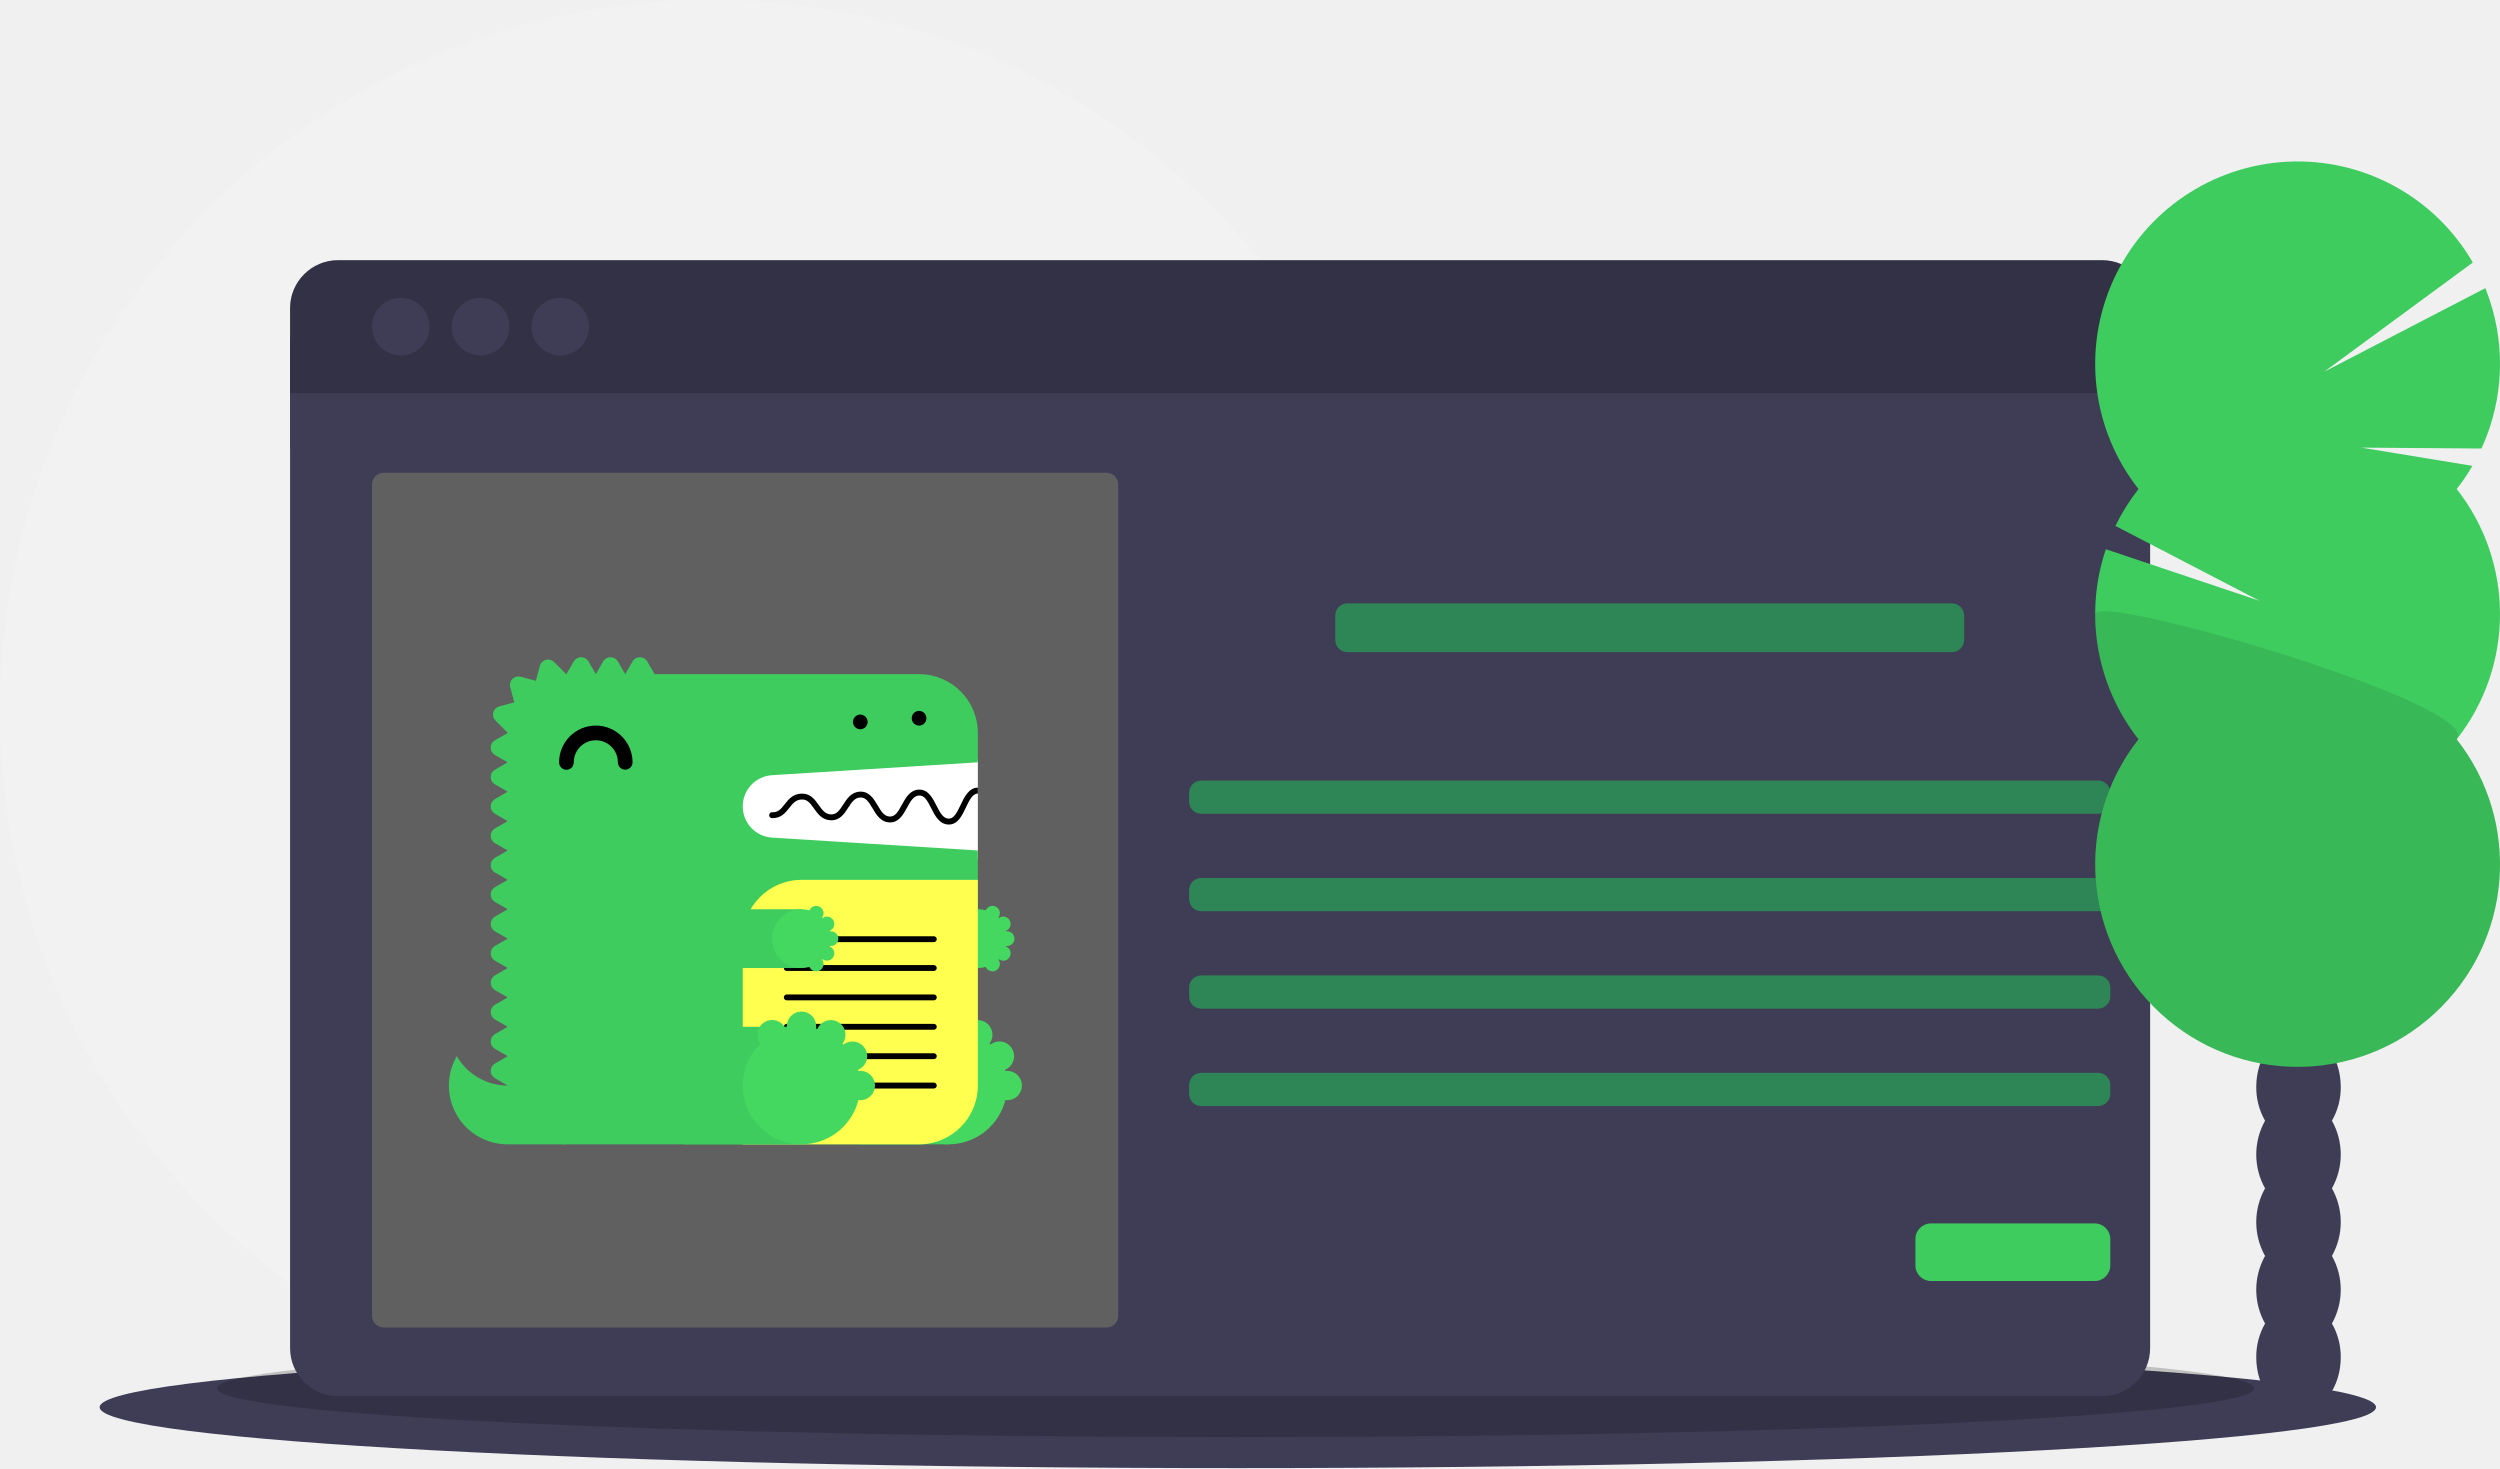
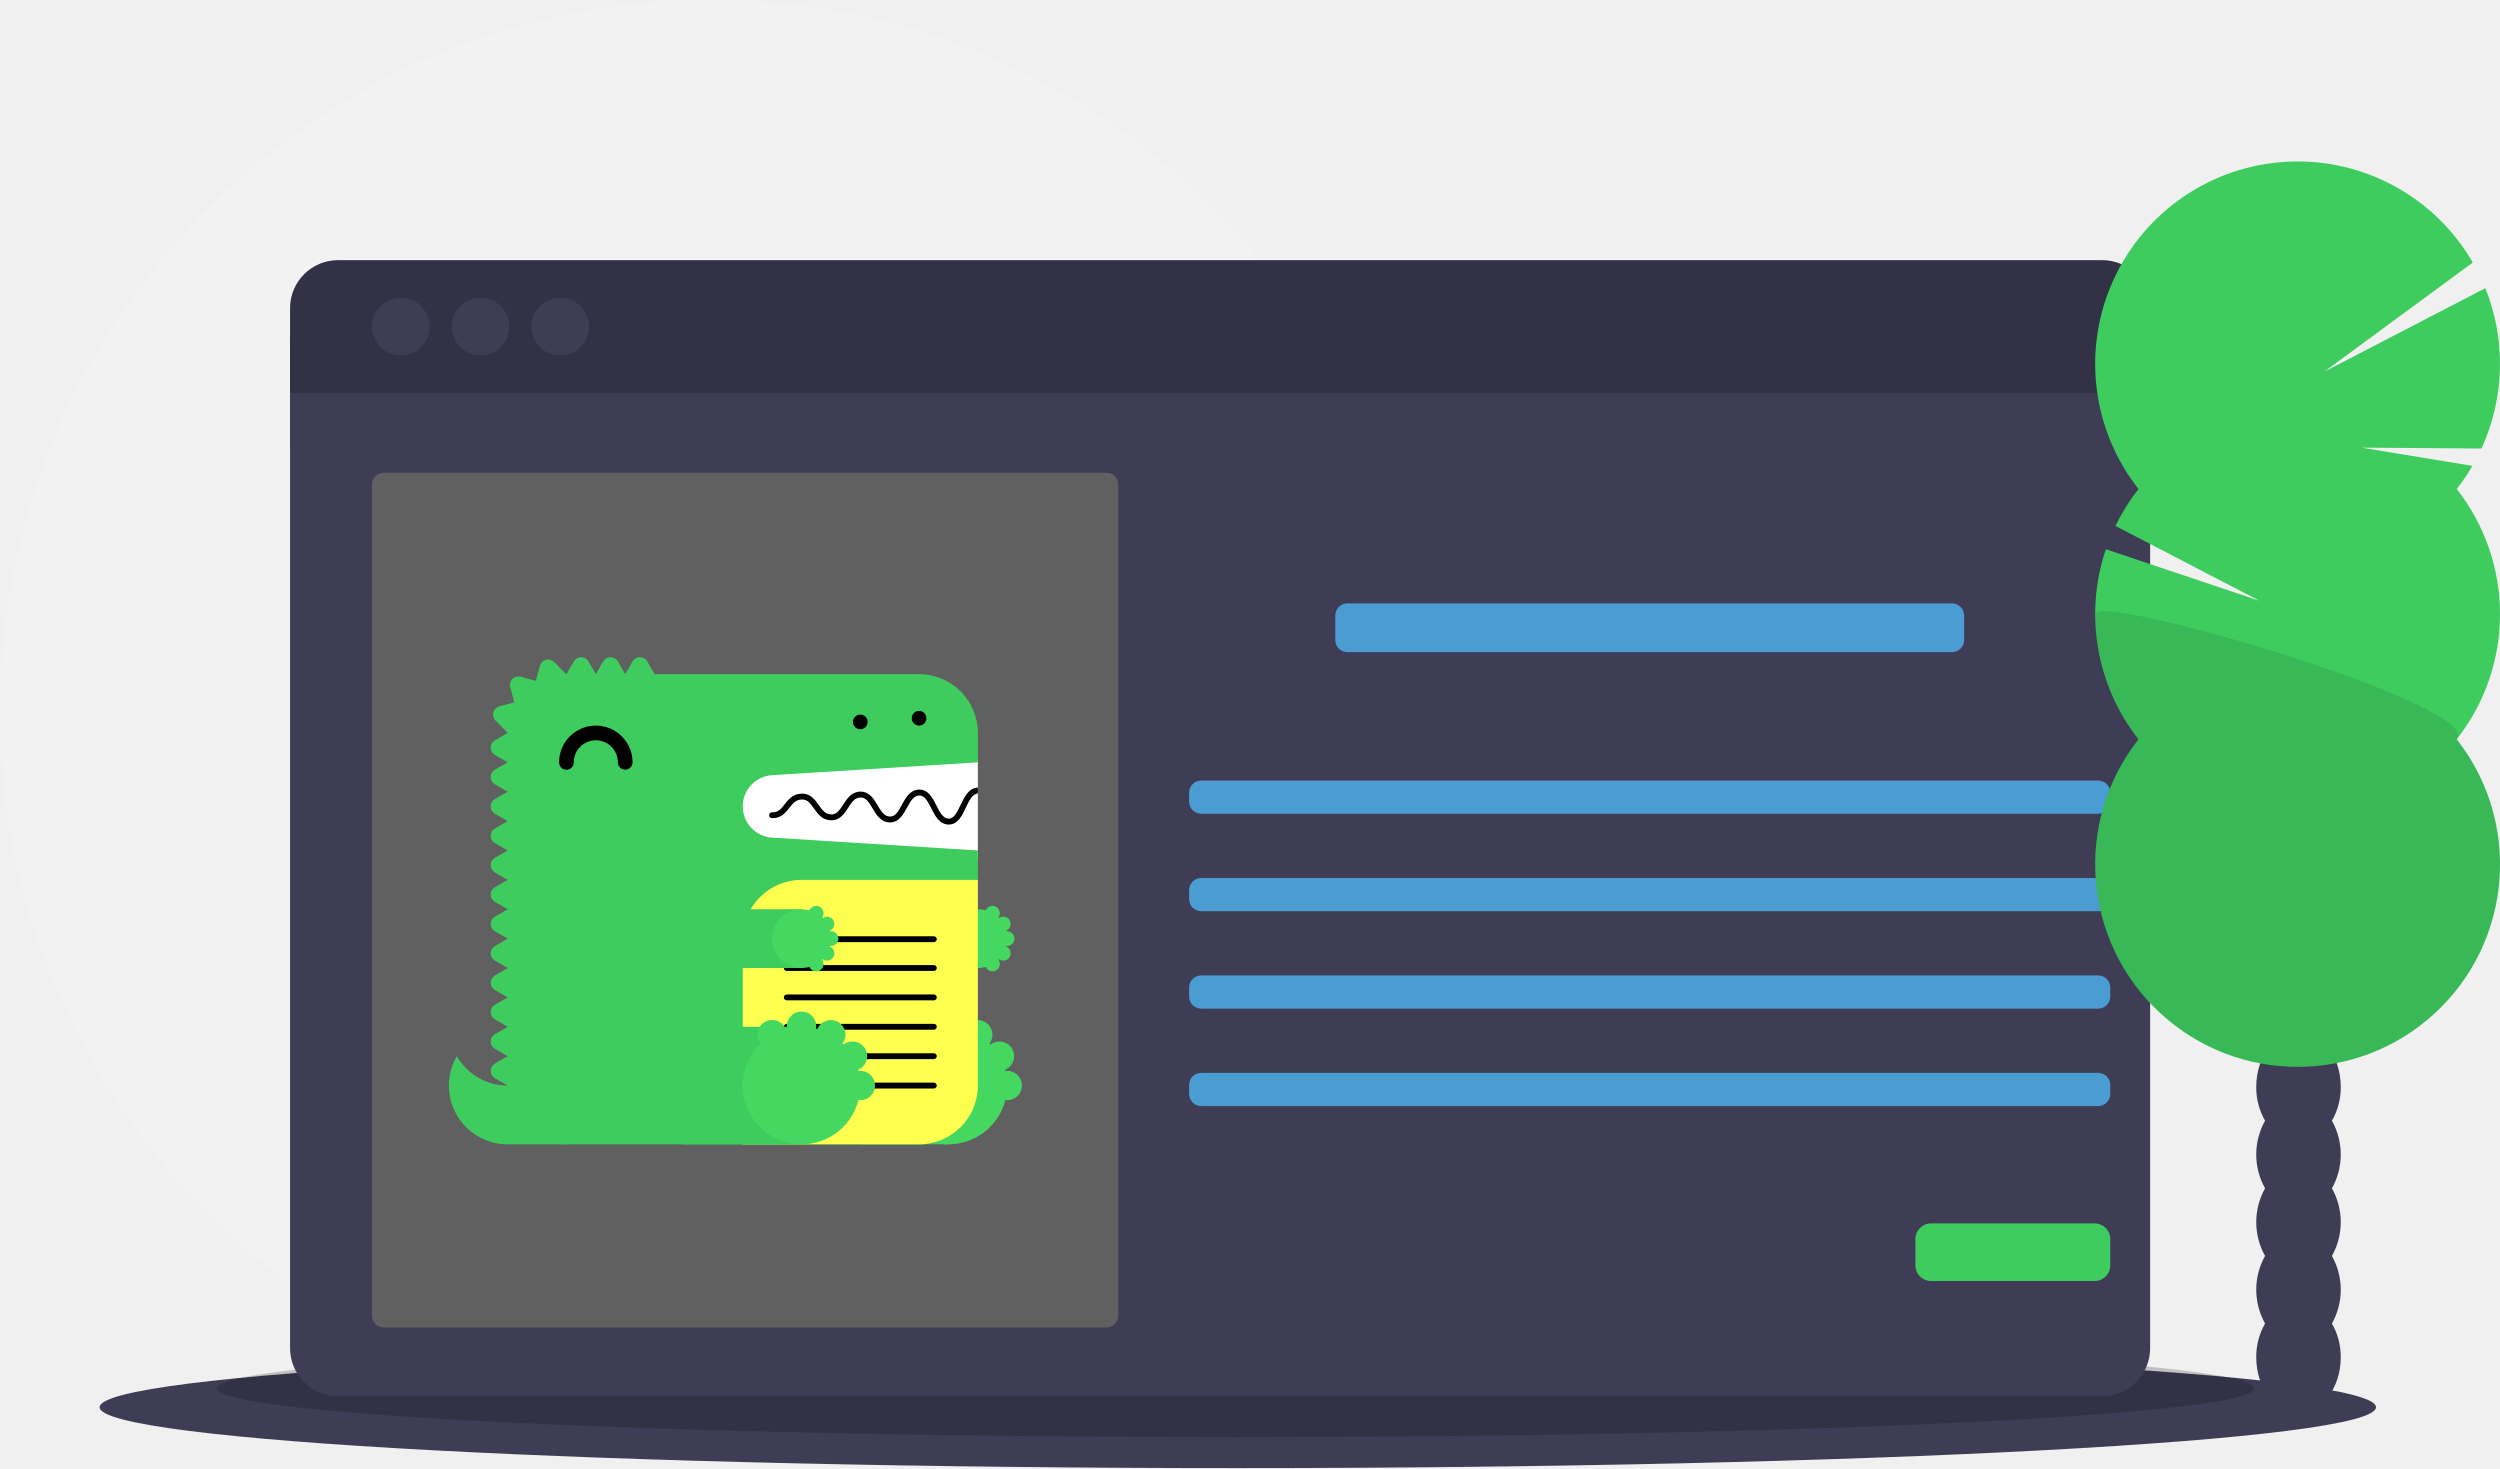
<svg xmlns="http://www.w3.org/2000/svg" width="1129" height="663" viewBox="0 0 1129 663">
  <circle cx="321" cy="321" r="321" fill="#f2f2f2" />
  <ellipse cx="559" cy="635.5" rx="514" ry="27.5" fill="#3f3d56" />
  <ellipse cx="558" cy="627" rx="460" ry="22" opacity="0.2" />
  <rect x="131" y="152.5" width="840" height="50" fill="#3f3d56" />
  <path d="M166.5,727.33A21.67,21.67,0,0,0,188.17,749H984.83A21.67,21.67,0,0,0,1006.5,727.33V296h-840Z" transform="translate(-35.5 -118.5)" fill="#3f3d56" />
  <path d="M984.83,236H188.17A21.67,21.67,0,0,0,166.5,257.67V296h840V257.67A21.67,21.67,0,0,0,984.83,236Z" transform="translate(-35.5 -118.5)" fill="#3f3d56" />
  <path d="M984.83,236H188.17A21.67,21.67,0,0,0,166.5,257.67V296h840V257.67A21.67,21.67,0,0,0,984.83,236Z" transform="translate(-35.5 -118.5)" opacity="0.2" />
  <circle cx="181" cy="147.5" r="13" fill="#3f3d56" />
  <circle cx="217" cy="147.5" r="13" fill="#3f3d56" />
  <circle cx="253" cy="147.5" r="13" fill="#3f3d56" />
  <rect x="168" y="213.5" width="337" height="386" rx="5.335" fill="#606060" />
-   <rect x="603" y="272.5" width="284" height="22" rx="5.476" fill="#2e8555" />
-   <rect x="537" y="352.5" width="416" height="15" rx="5.476" fill="#2e8555" />
-   <rect x="537" y="396.5" width="416" height="15" rx="5.476" fill="#2e8555" />
-   <rect x="537" y="440.5" width="416" height="15" rx="5.476" fill="#2e8555" />
-   <rect x="537" y="484.5" width="416" height="15" rx="5.476" fill="#2e8555" />
+   <rect x="603" y="272.5" width="284" height="22" rx="5.476" fill="#4b9cd3" />
+   <rect x="537" y="352.5" width="416" height="15" rx="5.476" fill="#4b9cd3" />
+   <rect x="537" y="396.5" width="416" height="15" rx="5.476" fill="#4b9cd3" />
+   <rect x="537" y="440.5" width="416" height="15" rx="5.476" fill="#4b9cd3" />
+   <rect x="537" y="484.5" width="416" height="15" rx="5.476" fill="#4b9cd3" />
  <rect x="865" y="552.5" width="88" height="26" rx="7.028" fill="#3ecc5f" />
  <path d="M1088.603,624.616a30.114,30.114,0,0,0,3.983-15.266c0-13.797-8.544-24.981-19.083-24.981s-19.083,11.184-19.083,24.981a30.114,30.114,0,0,0,3.983,15.266,31.248,31.248,0,0,0,0,30.532,31.248,31.248,0,0,0,0,30.532,31.248,31.248,0,0,0,0,30.532,30.114,30.114,0,0,0-3.983,15.266c0,13.797,8.544,24.981,19.083,24.981s19.083-11.184,19.083-24.981a30.114,30.114,0,0,0-3.983-15.266,31.248,31.248,0,0,0,0-30.532,31.248,31.248,0,0,0,0-30.532,31.248,31.248,0,0,0,0-30.532Z" transform="translate(-35.5 -118.5)" fill="#3f3d56" />
  <ellipse cx="1038.003" cy="460.318" rx="19.083" ry="24.981" fill="#3f3d56" />
  <ellipse cx="1038.003" cy="429.786" rx="19.083" ry="24.981" fill="#3f3d56" />
  <path d="M1144.939,339.345a91.611,91.611,0,0,0,7.107-10.461l-50.141-8.235,54.229.403a91.566,91.566,0,0,0,1.746-72.426l-72.754,37.741,67.097-49.321a91.413,91.413,0,1,0-150.971,102.298,91.458,91.458,0,0,0-10.425,16.669l65.087,33.814-69.4-23.292a91.46,91.46,0,0,0,14.738,85.837,91.406,91.406,0,1,0,143.689,0,91.418,91.418,0,0,0,0-113.029Z" transform="translate(-35.5 -118.5)" fill="#3ecc5f" fill-rule="evenodd" />
  <path d="M981.688,395.859a91.013,91.013,0,0,0,19.561,56.514,91.406,91.406,0,1,0,143.689,0C1157.19,436.821,981.688,385.6,981.688,395.859Z" transform="translate(-35.5 -118.5)" opacity="0.1" />
  <path d="M365.62,461.436H477.094v45.12H365.62Z" transform="translate(-35.5 -118.5)" fill="#fff" fill-rule="evenodd" />
  <path d="M264.763,608.741a26.509,26.509,0,0,1-22.962-13.271,26.51,26.51,0,0,0,22.962,39.812H291.304V608.741Z" transform="translate(-35.5 -118.5)" fill="#3ecc5f" fill-rule="evenodd" />
  <path d="M384.172,468.571l92.922-5.807V449.493a26.541,26.541,0,0,0-26.541-26.541H331.116l-3.318-5.746a3.83,3.83,0,0,0-6.635,0l-3.318,5.746-3.318-5.746a3.83,3.83,0,0,0-6.635,0l-3.318,5.746L301.257,417.205a3.83,3.83,0,0,0-6.635,0L291.304,422.951c-.029,0-.056.004-.086.004l-5.497-5.495a3.829,3.829,0,0,0-6.407,1.717l-1.817,6.773L270.607,424.103a3.83,3.83,0,0,0-4.691,4.693l1.845,6.891-6.771,1.814a3.832,3.832,0,0,0-1.72,6.41l5.497,5.497c0,.028-.004.056-.004.085l-5.746,3.318a3.83,3.83,0,0,0,0,6.635l5.746,3.318L259.016,466.081a3.83,3.83,0,0,0,0,6.635l5.746,3.318-5.746,3.318a3.83,3.83,0,0,0,0,6.635l5.746,3.318-5.746,3.318a3.83,3.83,0,0,0,0,6.635l5.746,3.318-5.746,3.318a3.83,3.83,0,0,0,0,6.635l5.746,3.318-5.746,3.318a3.83,3.83,0,0,0,0,6.635l5.746,3.318-5.746,3.318a3.83,3.83,0,0,0,0,6.635l5.746,3.318-5.746,3.318a3.83,3.83,0,0,0,0,6.635l5.746,3.318L259.016,558.976a3.83,3.83,0,0,0,0,6.635l5.746,3.318-5.746,3.318a3.83,3.83,0,0,0,0,6.635l5.746,3.318-5.746,3.318a3.83,3.83,0,0,0,0,6.635l5.746,3.318-5.746,3.318a3.83,3.83,0,0,0,0,6.635l5.746,3.318A26.541,26.541,0,0,0,291.304,635.283H450.553A26.541,26.541,0,0,0,477.094,608.741V502.575l-92.922-5.807a14.126,14.126,0,0,1,0-28.198" transform="translate(-35.5 -118.5)" fill="#3ecc5f" fill-rule="evenodd" />
  <path d="M424.011,635.283h39.812V582.2H424.011Z" transform="translate(-35.5 -118.5)" fill="#3ecc5f" fill-rule="evenodd" />
  <path d="M490.365,602.106a6.602,6.602,0,0,0-.848.085c-.05-.199-.098-.399-.154-.599A6.627,6.627,0,1,0,482.806,590.21q-.22-.225-.445-.446a6.624,6.624,0,1,0-11.397-6.564c-.196-.056-.394-.102-.591-.153a6.64,6.64,0,1,0-13.101,0c-.196.05-.394.097-.591.153a6.628,6.628,0,1,0-11.397,6.564,26.528,26.528,0,1,0,44.231,25.528,6.621,6.621,0,1,0,.848-13.186" transform="translate(-35.5 -118.5)" fill="#44d860" fill-rule="evenodd" />
  <path d="M437.282,555.658H477.094V529.117H437.282Z" transform="translate(-35.5 -118.5)" fill="#3ecc5f" fill-rule="evenodd" />
  <path d="M490.365,545.705a3.318,3.318,0,0,0,0-6.635,3.411,3.411,0,0,0-.423.042c-.027-.1-.049-.199-.077-.299a3.319,3.319,0,0,0-1.278-6.379,3.282,3.282,0,0,0-2.001.687q-.109-.113-.223-.223a3.282,3.282,0,0,0,.671-1.983,3.318,3.318,0,0,0-6.37-1.299,13.271,13.271,0,1,0,0,25.541,3.318,3.318,0,0,0,6.37-1.299,3.282,3.282,0,0,0-.671-1.983q.113-.109.223-.223a3.282,3.282,0,0,0,2.001.687,3.318,3.318,0,0,0,1.278-6.379c.028-.098.05-.199.077-.299a3.413,3.413,0,0,0,.423.042" transform="translate(-35.5 -118.5)" fill="#44d860" fill-rule="evenodd" />
  <path d="M317.845,466.081a3.318,3.318,0,0,1-3.318-3.318,9.953,9.953,0,1,0-19.906,0,3.318,3.318,0,1,1-6.635,0,16.588,16.588,0,1,1,33.177,0,3.318,3.318,0,0,1-3.318,3.318" transform="translate(-35.5 -118.5)" fill-rule="evenodd" />
  <path d="M370.928,635.283h79.624A26.541,26.541,0,0,0,477.094,608.741v-92.895H397.47a26.541,26.541,0,0,0-26.541,26.541Z" transform="translate(-35.5 -118.5)" fill="#ffff50" fill-rule="evenodd" />
  <path d="M457.214,556.985H390.808a1.327,1.327,0,0,1,0-2.654h66.407a1.327,1.327,0,0,1,0,2.654m0,26.541H390.808a1.327,1.327,0,1,1,0-2.654h66.407a1.327,1.327,0,0,1,0,2.654m0,26.541H390.808a1.327,1.327,0,1,1,0-2.654h66.407a1.327,1.327,0,0,1,0,2.654m0-66.107H390.808a1.327,1.327,0,0,1,0-2.654h66.407a1.327,1.327,0,0,1,0,2.654m0,26.295H390.808a1.327,1.327,0,0,1,0-2.654h66.407a1.327,1.327,0,0,1,0,2.654m0,26.541H390.808a1.327,1.327,0,0,1,0-2.654h66.407a1.327,1.327,0,0,1,0,2.654M477.094,474.191c-.016,0-.029-.008-.045-.007-4.101.139-6.041,4.241-7.753,7.86-1.786,3.782-3.168,6.241-5.432,6.167-2.507-.09-3.94-2.922-5.458-5.919-1.744-3.442-3.734-7.347-7.913-7.201-4.042.138-5.989,3.708-7.706,6.857-1.827,3.355-3.071,5.395-5.469,5.3-2.557-.093-3.916-2.395-5.489-5.06-1.753-2.967-3.78-6.304-7.878-6.189-3.973.137-5.925,3.165-7.648,5.839-1.822,2.827-3.099,4.549-5.527,4.447-2.618-.093-3.971-2.004-5.535-4.216-1.757-2.486-3.737-5.299-7.823-5.162-3.886.133-5.838,2.614-7.559,4.801-1.635,2.076-2.912,3.718-5.612,3.615a1.328,1.328,0,1,0-.096,2.654c4.004.134,6.032-2.389,7.793-4.628,1.562-1.985,2.91-3.699,5.564-3.789,2.556-.109,3.754,1.48,5.567,4.041,1.721,2.434,3.675,5.194,7.605,5.336,4.118.138,6.099-2.939,7.854-5.663,1.569-2.434,2.922-4.535,5.507-4.624,2.379-.089,3.675,1.792,5.501,4.885,1.721,2.916,3.671,6.219,7.68,6.365,4.147.143,6.15-3.477,7.895-6.682,1.512-2.771,2.938-5.388,5.466-5.476,2.379-.056,3.62,2.117,5.456,5.746,1.715,3.388,3.659,7.226,7.73,7.373l.224.004c4.066,0,5.996-4.081,7.704-7.689,1.512-3.198,2.942-6.211,5.397-6.334Z" transform="translate(-35.5 -118.5)" fill-rule="evenodd" />
  <path d="M344.387,635.283h53.083V582.2H344.387Z" transform="translate(-35.5 -118.5)" fill="#3ecc5f" fill-rule="evenodd" />
  <path d="M424.011,602.106a6.602,6.602,0,0,0-.848.085c-.05-.199-.098-.399-.154-.599A6.627,6.627,0,1,0,416.452,590.21q-.22-.225-.445-.446a6.624,6.624,0,1,0-11.397-6.564c-.196-.056-.394-.102-.591-.153a6.64,6.64,0,1,0-13.101,0c-.196.05-.394.097-.591.153a6.628,6.628,0,1,0-11.397,6.564,26.528,26.528,0,1,0,44.231,25.528,6.621,6.621,0,1,0,.848-13.186" transform="translate(-35.5 -118.5)" fill="#44d860" fill-rule="evenodd" />
  <path d="M344.387,555.658h53.083V529.117H344.387Z" transform="translate(-35.5 -118.5)" fill="#3ecc5f" fill-rule="evenodd" />
  <path d="M410.74,545.705a3.318,3.318,0,1,0,0-6.635,3.411,3.411,0,0,0-.423.042c-.027-.1-.049-.199-.077-.299a3.319,3.319,0,0,0-1.278-6.379,3.282,3.282,0,0,0-2.001.687q-.109-.113-.223-.223a3.282,3.282,0,0,0,.671-1.983,3.318,3.318,0,0,0-6.37-1.299,13.271,13.271,0,1,0,0,25.541,3.318,3.318,0,0,0,6.37-1.299,3.282,3.282,0,0,0-.671-1.983q.113-.109.223-.223a3.282,3.282,0,0,0,2.001.687,3.318,3.318,0,0,0,1.278-6.379c.028-.098.05-.199.077-.299a3.413,3.413,0,0,0,.423.042" transform="translate(-35.5 -118.5)" fill="#44d860" fill-rule="evenodd" />
  <path d="M424.011,447.834a3.603,3.603,0,0,1-.65-.066,3.344,3.344,0,0,1-.624-.186,3.447,3.447,0,0,1-.572-.305,5.027,5.027,0,0,1-.504-.411,3.887,3.887,0,0,1-.41-.504,3.275,3.275,0,0,1-.557-1.845,3.602,3.602,0,0,1,.066-.65,3.826,3.826,0,0,1,.184-.624,3.489,3.489,0,0,1,.307-.571,3.197,3.197,0,0,1,.914-.916,3.447,3.447,0,0,1,.572-.305,3.344,3.344,0,0,1,.624-.186,3.069,3.069,0,0,1,1.301,0,3.223,3.223,0,0,1,1.194.491,5.028,5.028,0,0,1,.504.411,4.88,4.88,0,0,1,.411.504,3.382,3.382,0,0,1,.305.571,3.478,3.478,0,0,1,.252,1.274A3.364,3.364,0,0,1,426.36,446.865a5.027,5.027,0,0,1-.504.411,3.306,3.306,0,0,1-1.845.557m26.541-1.659a3.388,3.388,0,0,1-2.35-.969,5.042,5.042,0,0,1-.41-.504,3.275,3.275,0,0,1-.557-1.845,3.387,3.387,0,0,1,.967-2.349,5.026,5.026,0,0,1,.504-.411,3.447,3.447,0,0,1,.572-.305,3.343,3.343,0,0,1,.624-.186,3.07,3.07,0,0,1,1.301,0,3.224,3.224,0,0,1,1.194.491,5.026,5.026,0,0,1,.504.411,3.388,3.388,0,0,1,.969,2.349,3.726,3.726,0,0,1-.066.65,3.374,3.374,0,0,1-.186.624,4.715,4.715,0,0,1-.305.571,4.88,4.88,0,0,1-.411.504,5.026,5.026,0,0,1-.504.411,3.305,3.305,0,0,1-1.845.557" transform="translate(-35.5 -118.5)" fill-rule="evenodd" />
</svg>
